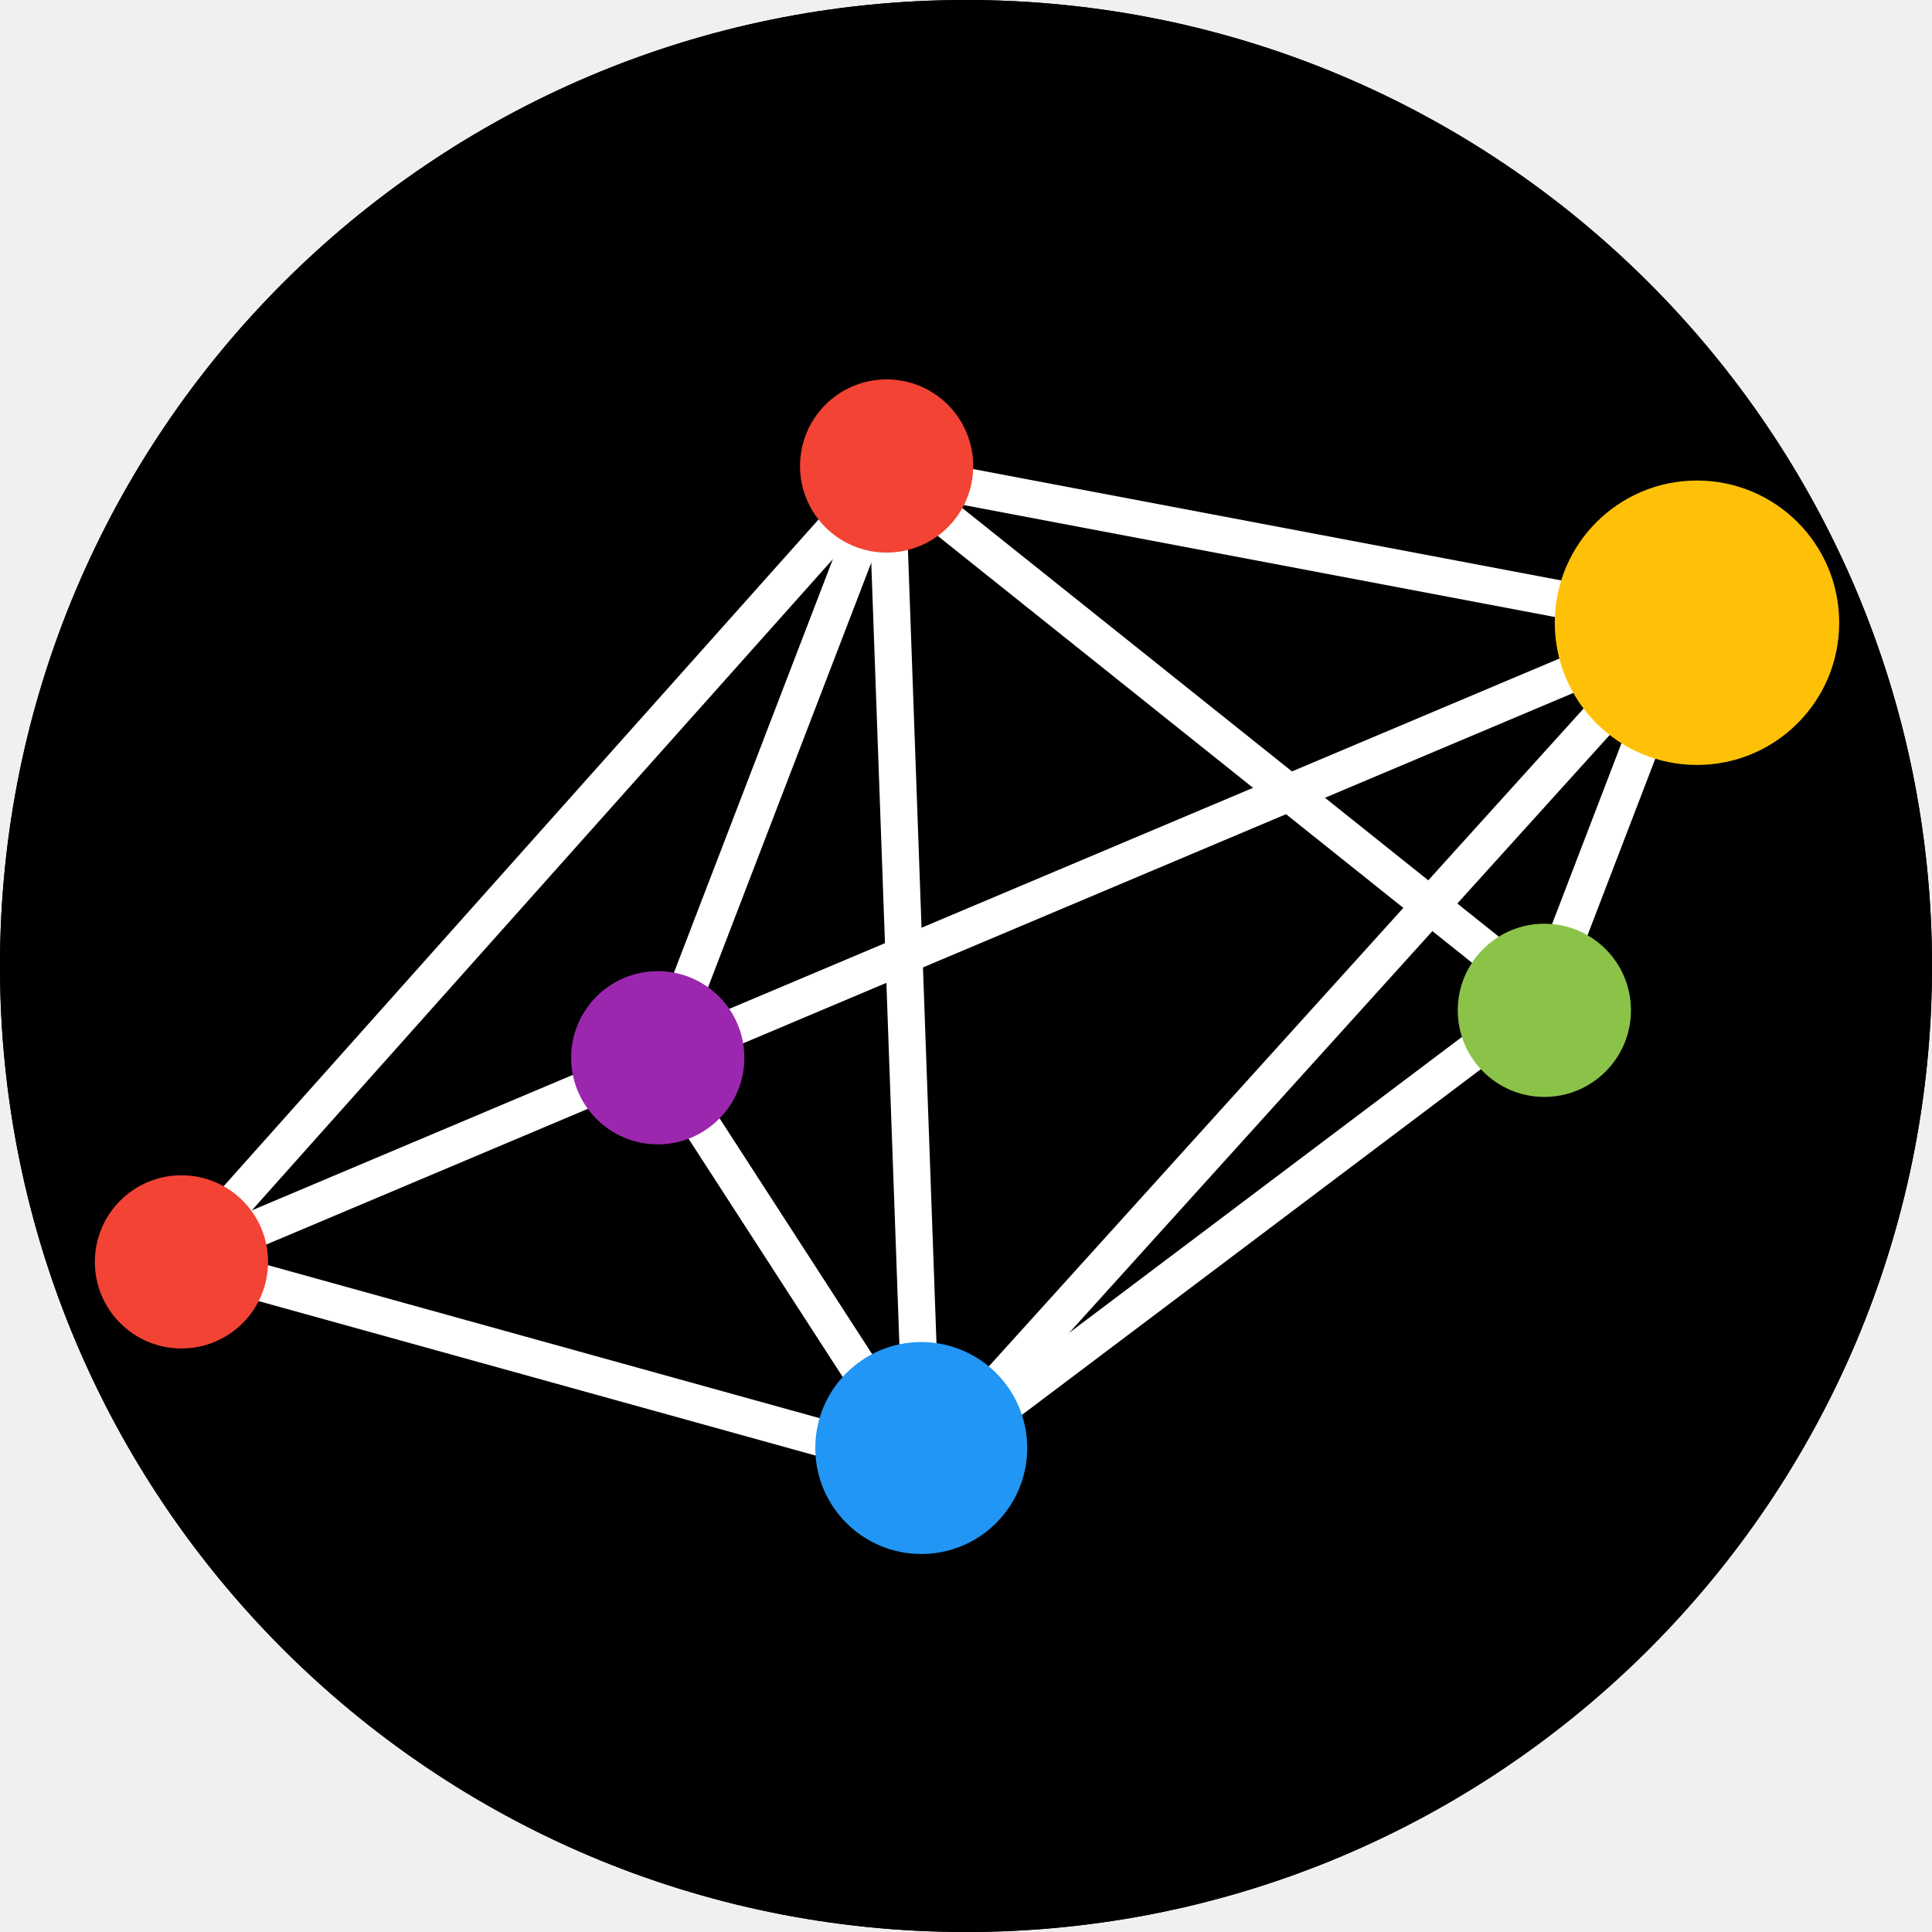
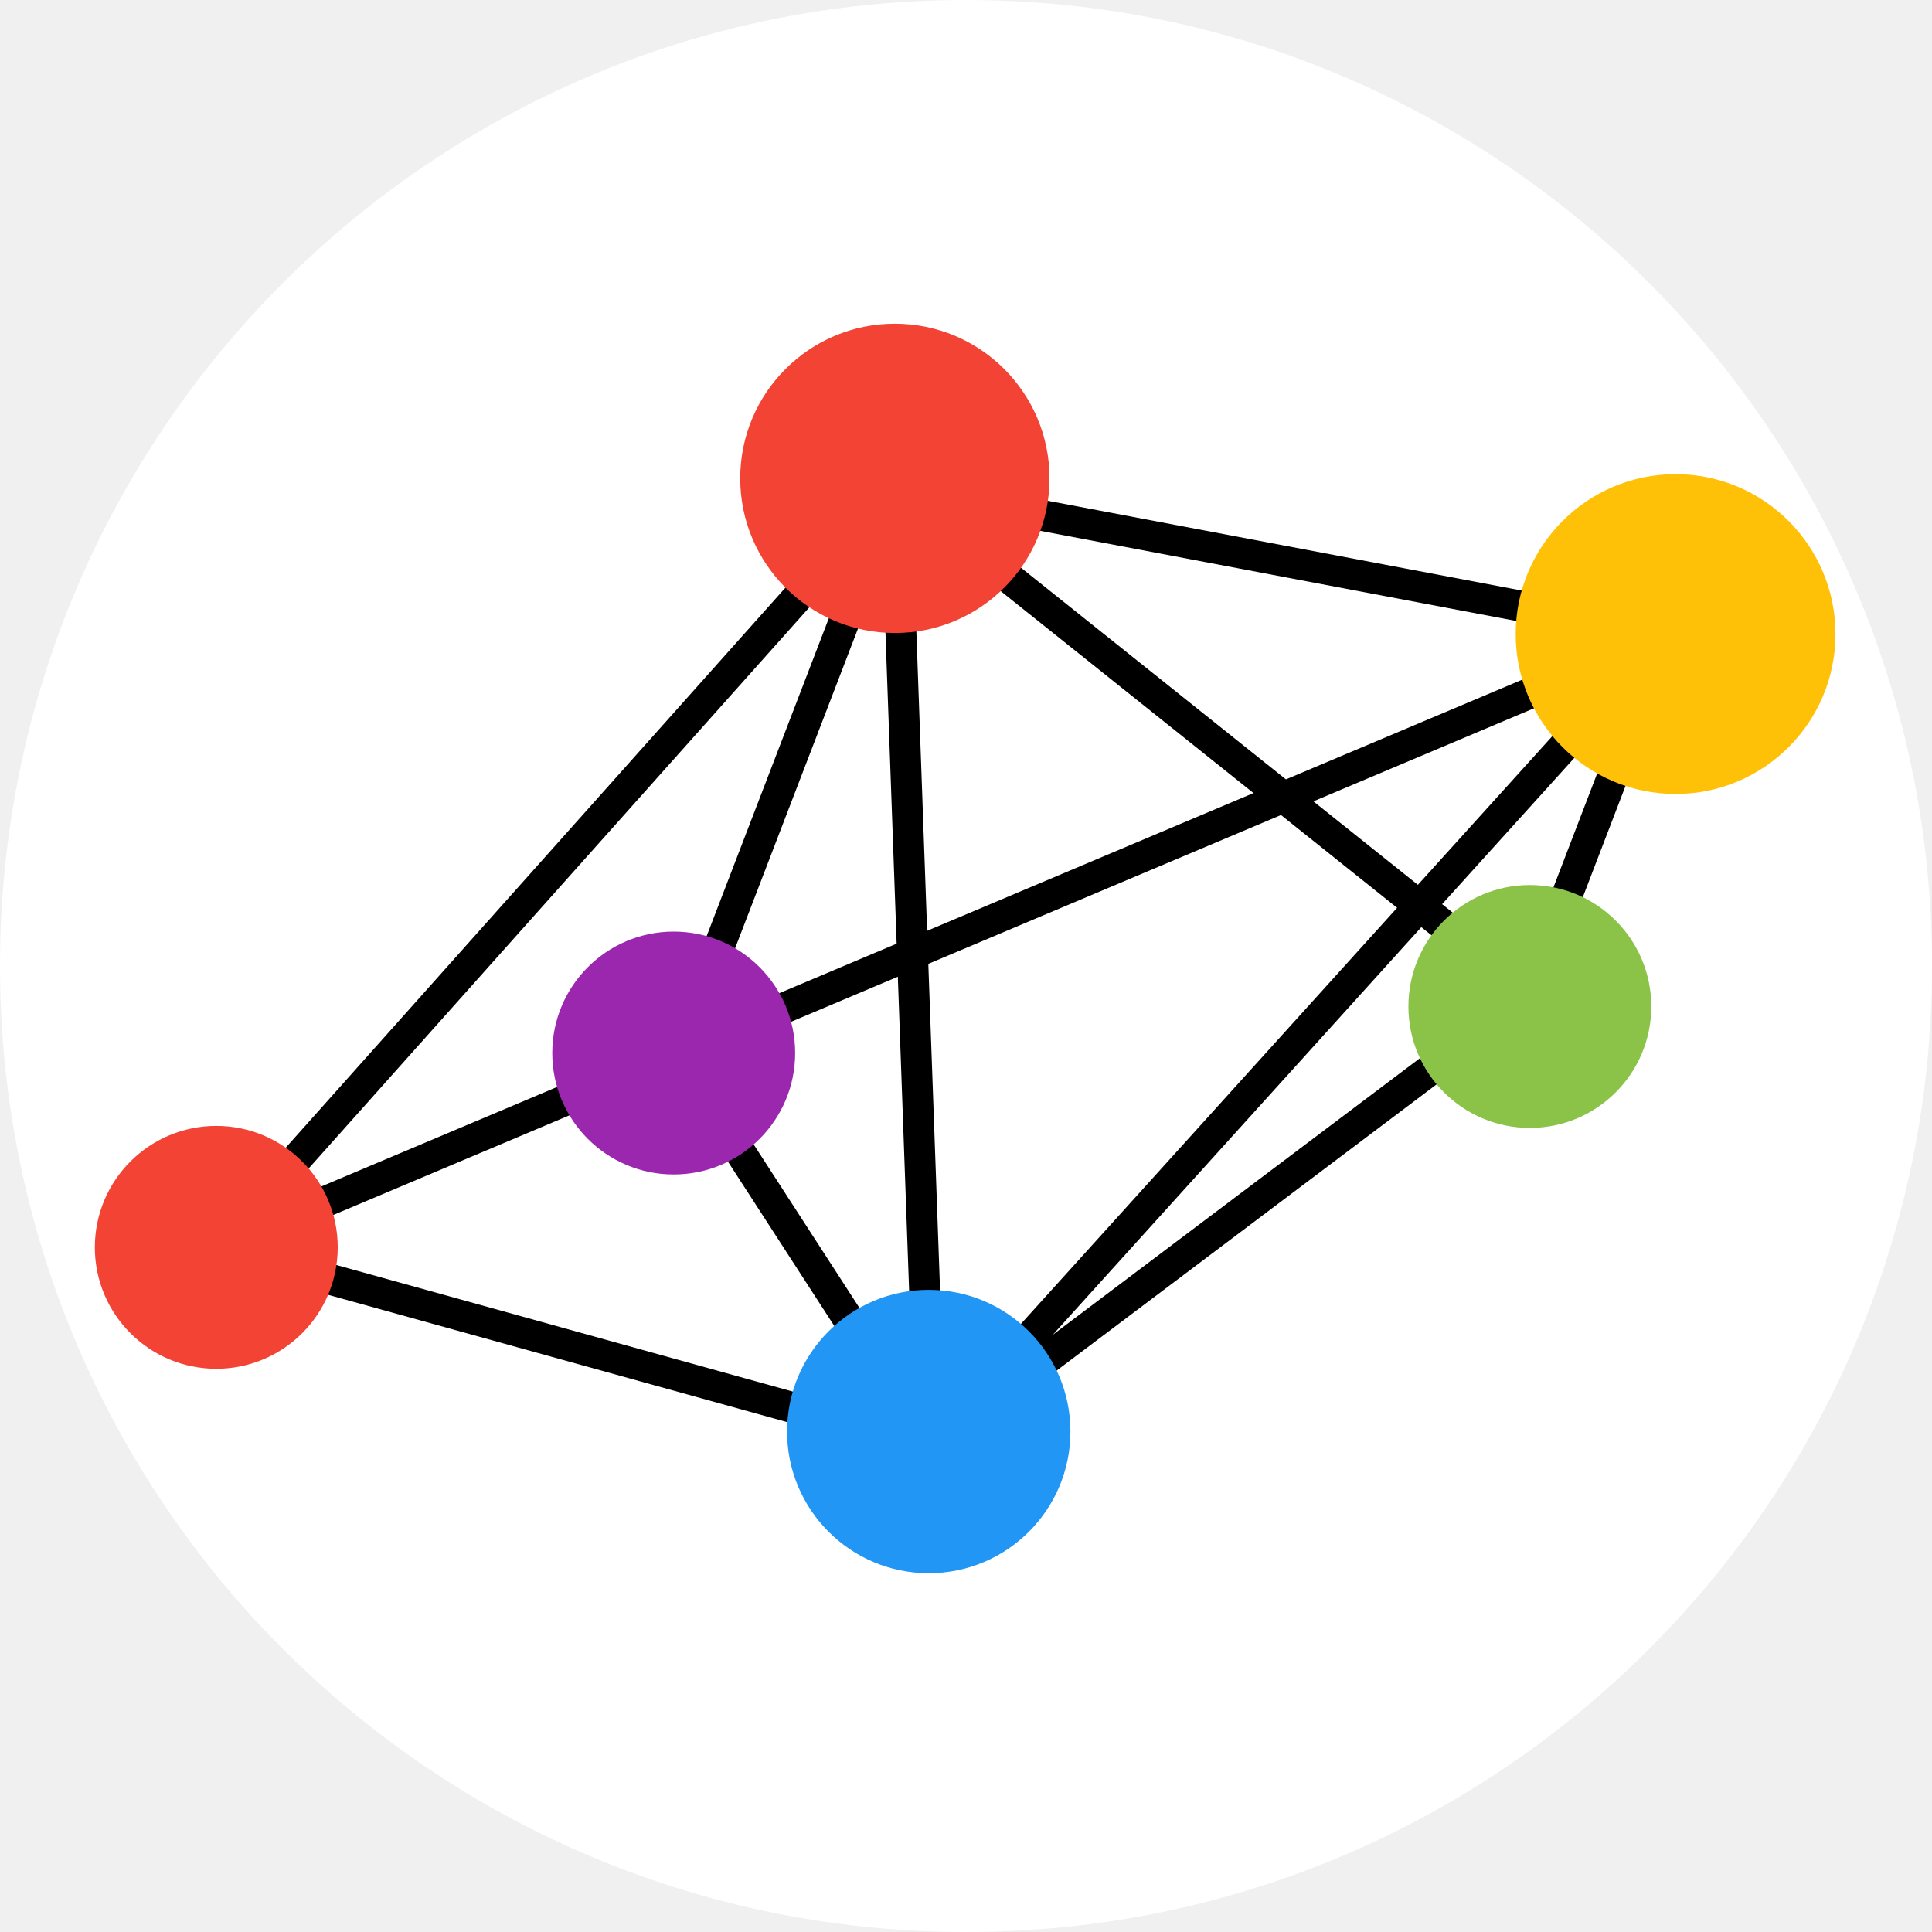
<svg xmlns="http://www.w3.org/2000/svg" width="937" height="937" viewBox="0 0 937 937" fill="none">
-   <g filter="url(#filter0_b_1096_337)">
-     <rect width="937" height="937" rx="468.5" fill="black" />
-     <rect x="0.5" y="0.5" width="936" height="936" rx="468" stroke="black" />
-     <path d="M416.767 243.289L88.82 610.838" stroke="white" stroke-width="18" />
-     <path d="M776.306 320.711L88.82 610.834" stroke="white" stroke-width="18" />
-     <path d="M421.661 703.836L87.93 611.281" stroke="white" stroke-width="18" />
-     <path d="M425.669 239.727L318.43 518.726" stroke="white" stroke-width="18" />
-     <path d="M438.13 696.718L320.656 515.168" stroke="white" stroke-width="18" />
-     <path d="M424.781 227.715L777.201 294.461" stroke="white" stroke-width="18" />
-     <path d="M423.891 223.707L749.167 483.572" stroke="white" stroke-width="18" />
-     <path d="M801.225 346.965L748.273 484.907" stroke="white" stroke-width="18" />
-     <path d="M429.68 220.594L447.479 715.405" stroke="white" stroke-width="18" />
-     <path d="M789.207 333.617L445.242 714.07" stroke="white" stroke-width="18" />
-     <path d="M726.025 501.371L460.82 701.165" stroke="white" stroke-width="18" />
-     <circle cx="823.026" cy="302.022" r="68.971" fill="#FFC107" />
-     <circle cx="446.801" cy="702.277" r="51.395" fill="#2196F4" />
-     <circle cx="430" cy="226" r="42" fill="#F34335" />
-     <circle cx="319" cy="513" r="42" fill="#9C27AF" />
-     <circle cx="88" cy="612" r="42" fill="#F34335" />
-     <circle cx="749" cy="490" r="42" fill="#8BC349" />
+   <g filter="url(#filter0_b_1103_578)">
+     <rect width="937" height="937" rx="468.5" fill="white" />
+     <path d="M421.69 250.59L105.727 604.708" stroke="black" stroke-width="15" />
+     <path d="M768.091 325.184L105.727 604.706" stroke="black" stroke-width="15" />
+     <path d="M426.396 694.309L104.859 605.137" stroke="black" stroke-width="15" />
+     <path d="M430.258 247.16L326.938 515.965" stroke="black" stroke-width="15" />
+     <path d="M442.267 687.456L329.086 512.539" stroke="black" stroke-width="15" />
+     <path d="M429.414 235.59L768.956 299.897" stroke="black" stroke-width="15" />
+     <path d="M428.555 231.727L741.945 482.096" stroke="black" stroke-width="15" />
+     <path d="M792.103 350.48L741.086 483.383" stroke="black" stroke-width="15" />
+     <path d="M434.133 228.723L451.281 705.454" stroke="black" stroke-width="15" />
+     <path d="M780.514 337.617L449.117 704.169" stroke="black" stroke-width="15" />
+     <path d="M719.647 499.242L464.133 691.735" stroke="black" stroke-width="15" />
+     <circle cx="812.642" cy="307.517" r="77.548" fill="#FFC107" />
+     <circle cx="450.432" cy="694.272" r="68.713" fill="#2196F4" />
+     <circle cx="434.717" cy="233.897" r="58.897" fill="#F34335" />
+     <circle cx="434" cy="232" r="75" fill="#F34335" />
+     <circle cx="326.741" cy="510.71" r="58.897" fill="#9C27AF" />
+     <circle cx="104.897" cy="604.948" r="58.897" fill="#F34335" />
+     <circle cx="741.96" cy="488.131" r="58.897" fill="#8BC349" />
  </g>
  <defs>
-     <filter id="filter0_b_1096_337" x="-4" y="-4" width="945" height="945" filterUnits="userSpaceOnUse" color-interpolation-filters="sRGB">
+     <filter id="filter0_b_1103_578" x="-4" y="-4" width="945" height="945" filterUnits="userSpaceOnUse" color-interpolation-filters="sRGB">
      <feFlood flood-opacity="0" result="BackgroundImageFix" />
      <feGaussianBlur in="BackgroundImageFix" stdDeviation="2" />
-       <feComposite in2="SourceAlpha" operator="in" result="effect1_backgroundBlur_1096_337" />
-       <feBlend mode="normal" in="SourceGraphic" in2="effect1_backgroundBlur_1096_337" result="shape" />
+       <feComposite in2="SourceAlpha" operator="in" result="effect1_backgroundBlur_1103_578" />
+       <feBlend mode="normal" in="SourceGraphic" in2="effect1_backgroundBlur_1103_578" result="shape" />
    </filter>
  </defs>
</svg>
